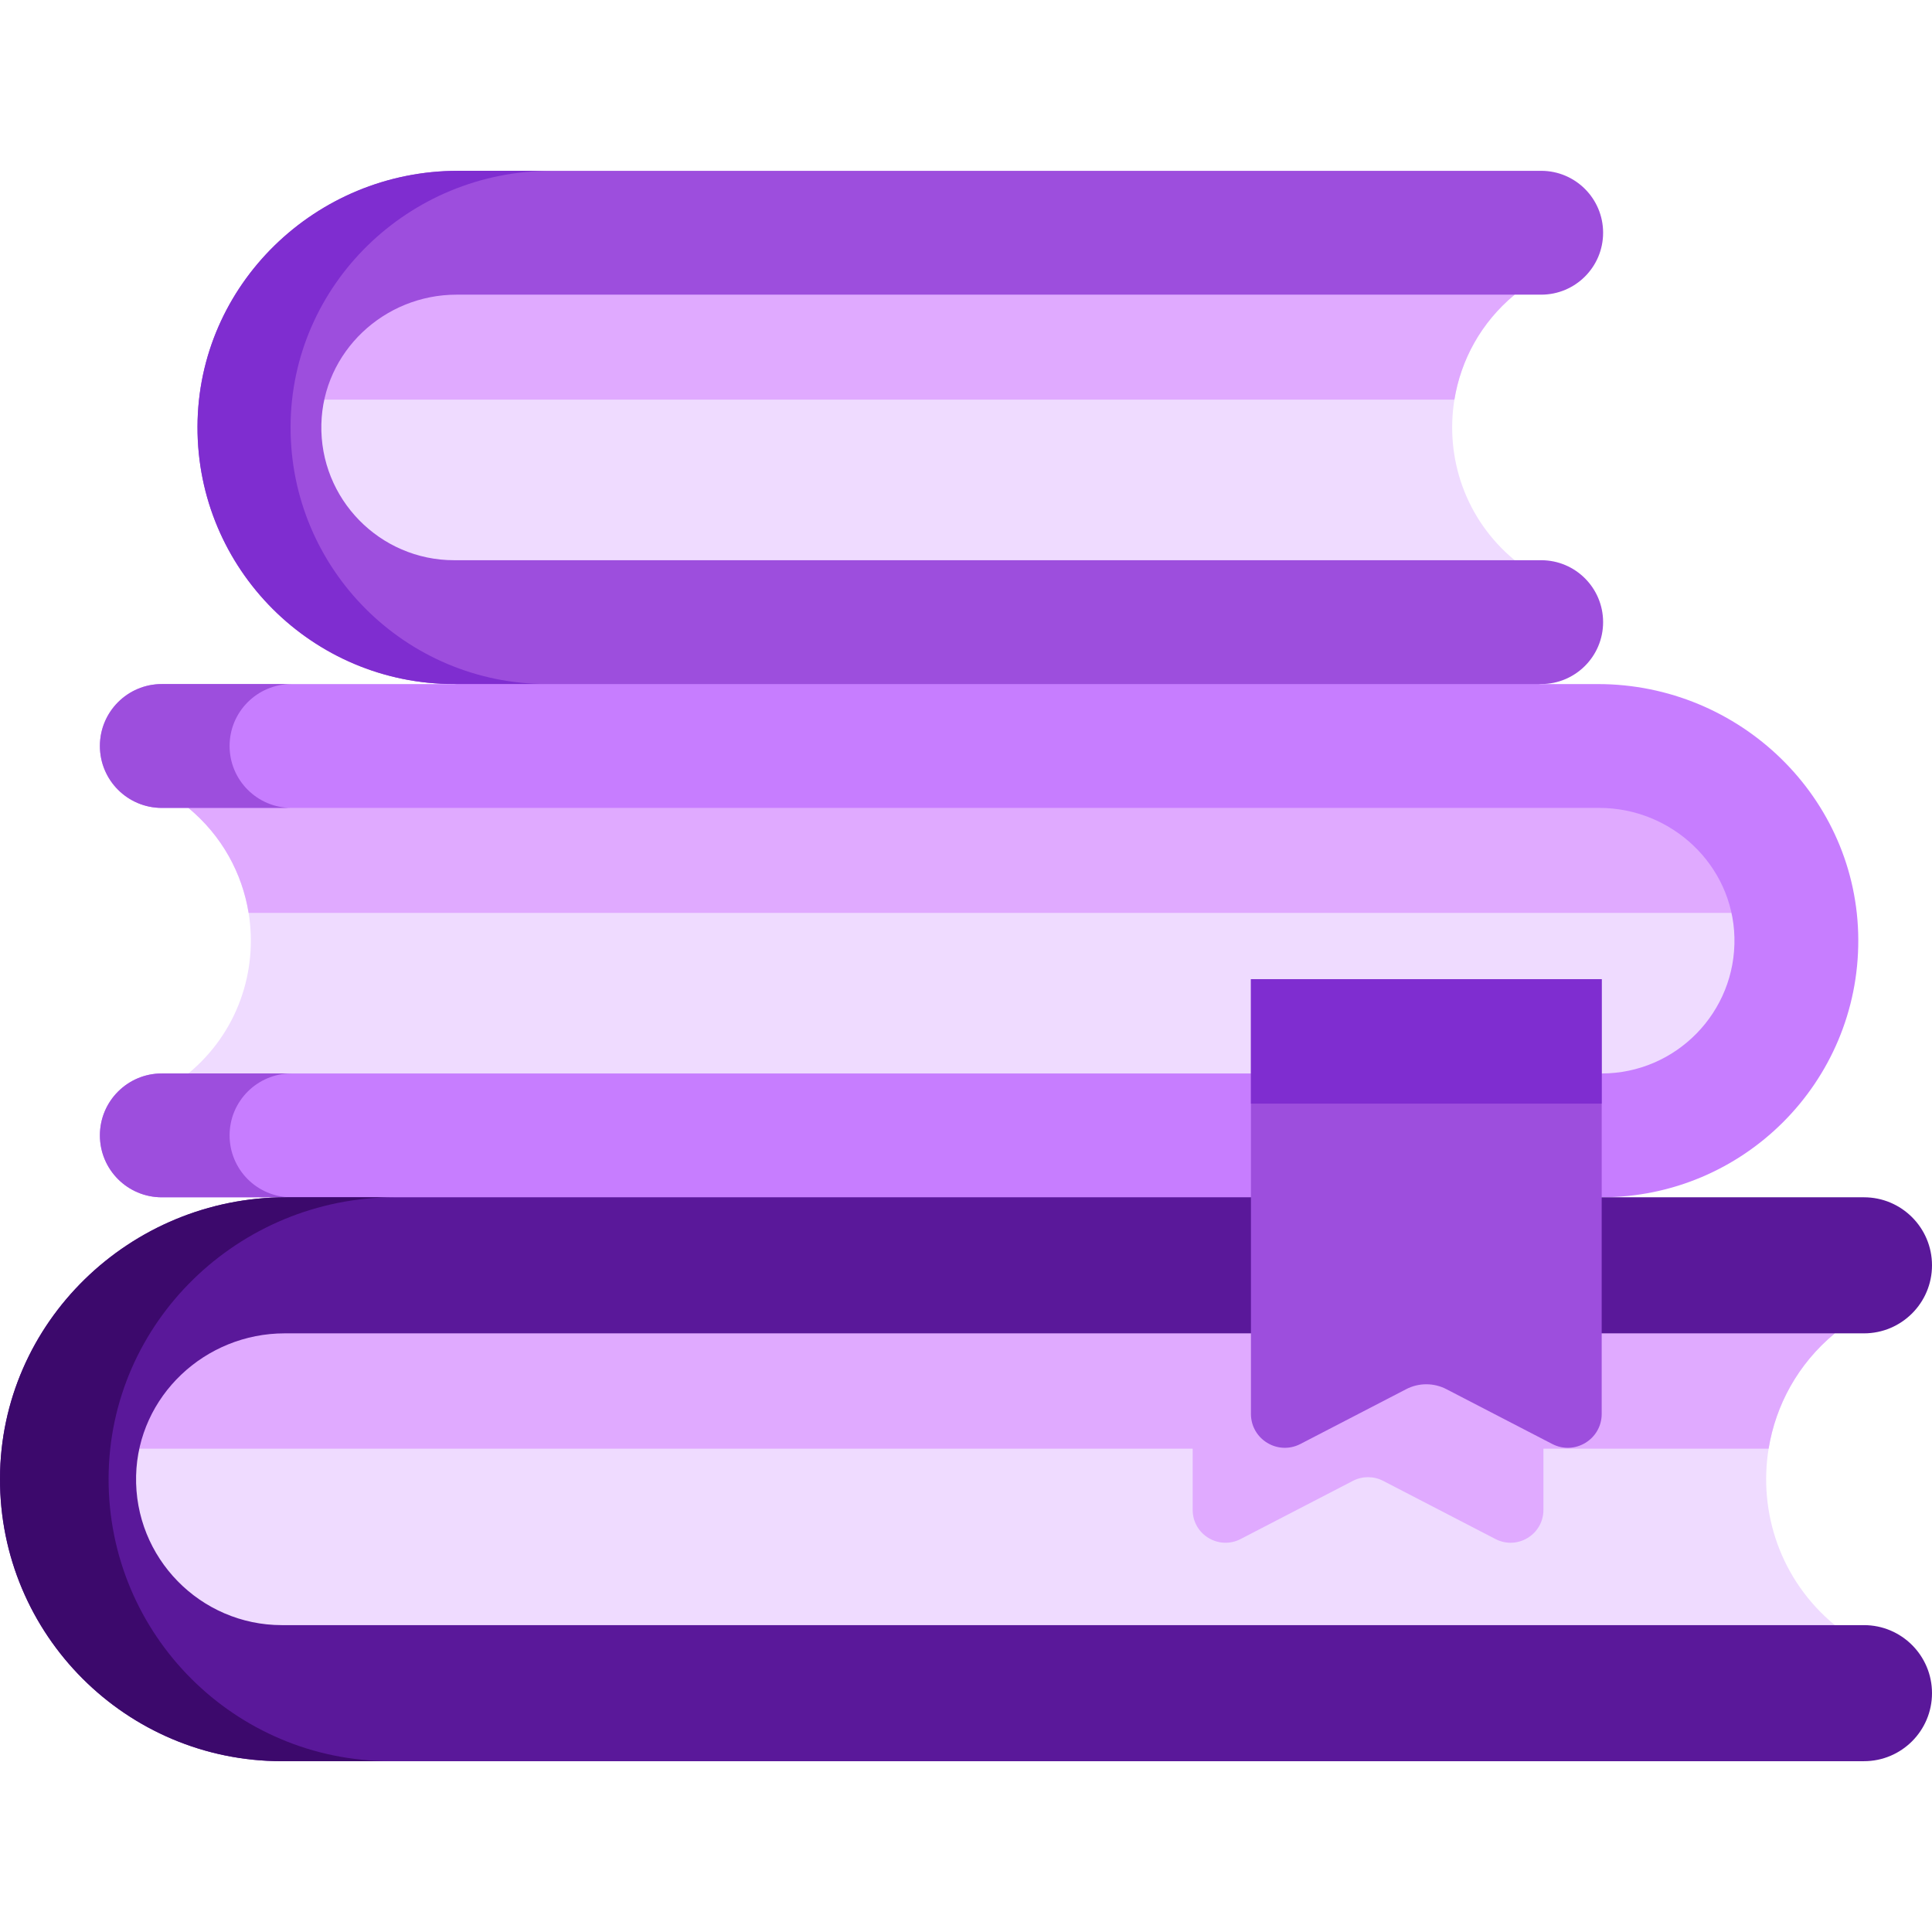
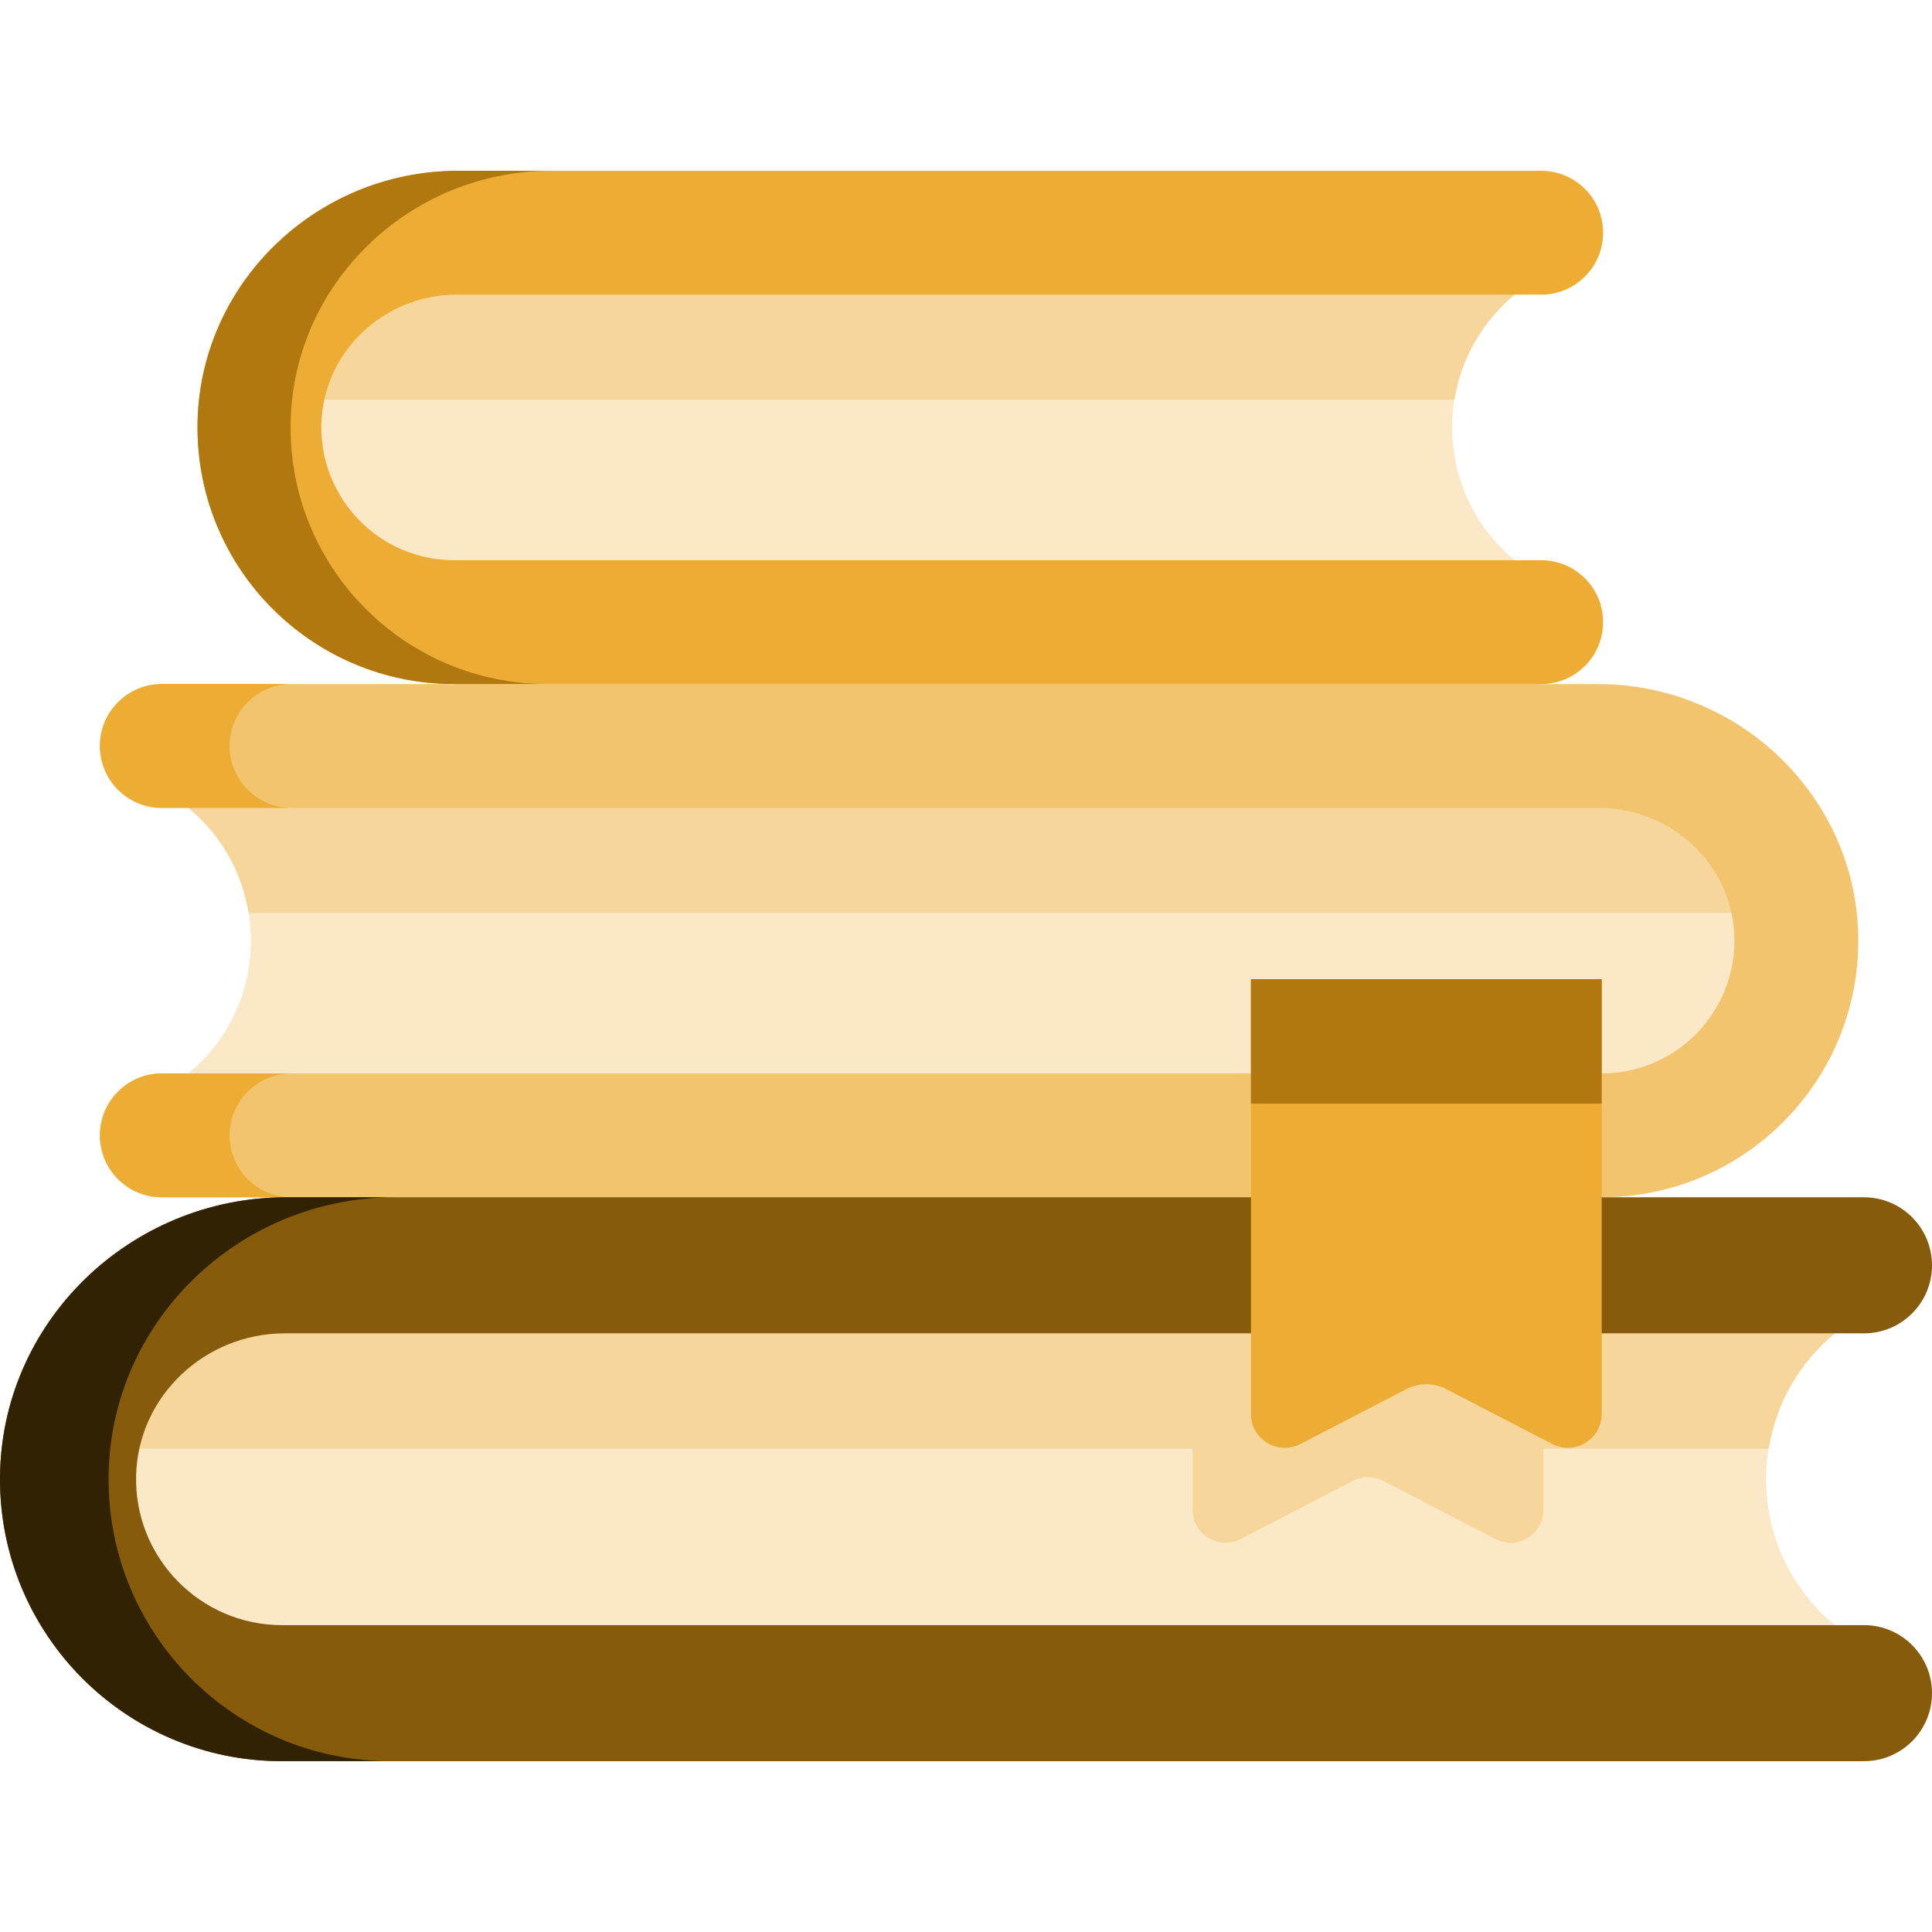
<svg xmlns="http://www.w3.org/2000/svg" version="1.1" width="512" height="512" x="0" y="0" viewBox="0 0 512 512" style="enable-background:new 0 0 512 512" xml:space="preserve" class="">
  <g>
    <g>
      <g>
-         <path d="m401.391 148.454-18.424 18.433h-279.652c-17.154 0-31.061-13.906-31.061-31.061v-39.45c0-17.154 13.906-31.061 31.061-31.061h281.528l16.549 12.779c-8.945 7.407-14.261 17.364-15.958 27.809-2.486 15.333 2.83 31.694 15.957 42.551z" data-original="#ecf4ff" class="" style="fill: rgb(239, 219, 255);" />
-         <path d="m401.391 78.097c-8.945 7.407-14.261 17.364-15.958 27.809h-313.179v-16.447c0-13.333 10.809-24.142 24.142-24.142h288.446z" data-original="#bac0c9" class="" style="fill: rgb(224, 170, 255);" />
-         <path d="m85.166 112.417c-.474 19.79 15.484 36.047 35.178 36.047h288.088c9.062 0 16.408 7.346 16.408 16.408 0 9.062-7.346 16.408-16.408 16.408l-152.432 32.822-135.656-32.822c-18.78 0-35.779-7.613-48.09-19.924-12.35-12.35-19.975-29.435-19.914-48.304.121-37.636 31.379-67.781 69.016-67.781h287.077c9.062 0 16.408 7.346 16.408 16.408 0 9.062-7.346 16.408-16.408 16.408h-287.429c-19.211 0-35.378 15.124-35.838 34.33z" data-original="#dd636e" class="" style="fill: rgb(157, 78, 221);" />
-         <path d="m96.916 161.357c12.311 12.311 29.309 19.924 48.089 19.924h-24.662c-18.78 0-35.778-7.613-48.089-19.924-12.352-12.352-19.975-29.432-19.913-48.305.113-37.632 31.379-67.786 69.012-67.786h24.662c-37.632 0-68.888 30.153-69.012 67.786-.063 18.873 7.561 35.953 19.913 48.305z" data-original="#da4a54" style="fill: rgb(127, 45, 208);" />
+         <path d="m401.391 148.454-18.424 18.433h-279.652c-17.154 0-31.061-13.906-31.061-31.061v-39.45c0-17.154 13.906-31.061 31.061-31.061h281.528l16.549 12.779c-8.945 7.407-14.261 17.364-15.958 27.809-2.486 15.333 2.83 31.694 15.957 42.551z" data-original="#ecf4ff" class="" style="fill: rgb(250, 232, 199);" />
+         <path d="m401.391 78.097c-8.945 7.407-14.261 17.364-15.958 27.809h-313.179v-16.447c0-13.333 10.809-24.142 24.142-24.142h288.446z" data-original="#bac0c9" class="" style="fill: rgb(246, 214, 154);" />
+         <path d="m85.166 112.417c-.474 19.79 15.484 36.047 35.178 36.047h288.088c9.062 0 16.408 7.346 16.408 16.408 0 9.062-7.346 16.408-16.408 16.408l-152.432 32.822-135.656-32.822c-18.78 0-35.779-7.613-48.09-19.924-12.35-12.35-19.975-29.435-19.914-48.304.121-37.636 31.379-67.781 69.016-67.781h287.077c9.062 0 16.408 7.346 16.408 16.408 0 9.062-7.346 16.408-16.408 16.408h-287.429c-19.211 0-35.378 15.124-35.838 34.33z" data-original="#dd636e" class="" style="fill: rgb(237, 172, 51);" />
+         <path d="m96.916 161.357c12.311 12.311 29.309 19.924 48.089 19.924h-24.662c-18.78 0-35.778-7.613-48.089-19.924-12.352-12.352-19.975-29.432-19.913-48.305.113-37.632 31.379-67.786 69.012-67.786h24.662c-37.632 0-68.888 30.153-69.012 67.786-.063 18.873 7.561 35.953 19.913 48.305z" data-original="#da4a54" style="fill: rgb(177, 120, 15);" />
      </g>
      <g>
-         <path d="m49.926 284.47 18.424 18.433h374.224c16.556 0 29.977-13.421 29.977-29.977v-41.616c0-16.556-13.421-29.977-29.977-29.977h-376.099l-16.549 12.779c8.945 7.407 14.261 17.364 15.958 27.809 2.485 15.33-2.831 31.691-15.958 42.549z" data-original="#ecf4ff" class="" style="fill: rgb(239, 219, 255);" />
-         <path d="m49.926 214.112c8.945 7.407 14.261 17.364 15.958 27.809h406.667v-22.944c0-9.745-7.9-17.645-17.645-17.645h-388.431z" data-original="#bac0c9" class="" style="fill: rgb(224, 170, 255);" />
-         <path d="m459.639 248.432c.474 19.79-15.484 36.047-35.178 36.047h-381.576c-9.062 0-16.408 7.346-16.408 16.408 0 9.062 7.346 16.408 16.408 16.408h32.946l52.386 15.571 296.244-15.571c18.78 0 35.779-7.613 48.09-19.924 12.35-12.35 19.975-29.435 19.914-48.304-.121-37.636-31.379-67.781-69.016-67.781h-380.564c-9.062 0-16.408 7.346-16.408 16.408 0 9.062 7.346 16.408 16.408 16.408h380.916c19.211.001 35.378 15.124 35.838 34.33z" data-original="#f5de87" style="fill: rgb(199, 125, 255);" />
+         <path d="m49.926 284.47 18.424 18.433h374.224c16.556 0 29.977-13.421 29.977-29.977v-41.616c0-16.556-13.421-29.977-29.977-29.977h-376.099l-16.549 12.779c8.945 7.407 14.261 17.364 15.958 27.809 2.485 15.33-2.831 31.691-15.958 42.549z" data-original="#ecf4ff" class="" style="fill: rgb(250, 232, 199);" />
+         <path d="m49.926 214.112c8.945 7.407 14.261 17.364 15.958 27.809h406.667v-22.944c0-9.745-7.9-17.645-17.645-17.645h-388.431z" data-original="#bac0c9" class="" style="fill: rgb(246, 214, 154);" />
+         <path d="m459.639 248.432c.474 19.79-15.484 36.047-35.178 36.047h-381.576c-9.062 0-16.408 7.346-16.408 16.408 0 9.062 7.346 16.408 16.408 16.408h32.946l52.386 15.571 296.244-15.571c18.78 0 35.779-7.613 48.09-19.924 12.35-12.35 19.975-29.435 19.914-48.304-.121-37.636-31.379-67.781-69.016-67.781h-380.564c-9.062 0-16.408 7.346-16.408 16.408 0 9.062 7.346 16.408 16.408 16.408h380.916c19.211.001 35.378 15.124 35.838 34.33z" data-original="#f5de87" style="fill: rgb(242, 196, 110);" />
        <g fill="#f1ce73">
-           <path d="m60.843 300.885c0 4.533 1.834 8.633 4.801 11.61 2.977 2.967 7.077 4.801 11.61 4.801h-34.367c-4.533 0-8.633-1.834-11.61-4.801-2.967-2.977-4.801-7.077-4.801-11.61 0-9.066 7.345-16.411 16.411-16.411h34.367c-9.066 0-16.411 7.345-16.411 16.411z" data-original="#f1ce73" style="fill: rgb(157, 78, 221);" />
-           <path d="m60.843 197.692c0 4.533 1.834 8.633 4.801 11.6 2.977 2.977 7.077 4.811 11.61 4.811h-34.367c-4.533 0-8.633-1.834-11.61-4.811-2.967-2.967-4.801-7.067-4.801-11.6 0-9.066 7.345-16.411 16.411-16.411h34.367c-9.066 0-16.411 7.345-16.411 16.411z" data-original="#f1ce73" style="fill: rgb(157, 78, 221);" />
+           <path d="m60.843 300.885c0 4.533 1.834 8.633 4.801 11.61 2.977 2.967 7.077 4.801 11.61 4.801h-34.367c-4.533 0-8.633-1.834-11.61-4.801-2.967-2.977-4.801-7.077-4.801-11.61 0-9.066 7.345-16.411 16.411-16.411h34.367c-9.066 0-16.411 7.345-16.411 16.411z" data-original="#f1ce73" style="fill: rgb(237, 172, 51);" />
+           <path d="m60.843 197.692c0 4.533 1.834 8.633 4.801 11.6 2.977 2.977 7.077 4.811 11.61 4.811h-34.367c-4.533 0-8.633-1.834-11.61-4.811-2.967-2.967-4.801-7.067-4.801-11.6 0-9.066 7.345-16.411 16.411-16.411h34.367c-9.066 0-16.411 7.345-16.411 16.411z" data-original="#f1ce73" style="fill: rgb(237, 172, 51);" />
        </g>
      </g>
-       <path d="m486.235 430.667-20.243 20.253h-407.201c-20.384 0-36.909-16.525-36.909-36.909v-37.781c0-20.384 16.525-36.909 36.909-36.909h409.262l18.183 14.041c-9.828 8.139-15.669 19.079-17.534 30.555-2.731 16.844 3.11 34.82 17.533 46.75z" data-original="#ecf4ff" class="" style="fill: rgb(239, 219, 255);" />
-       <path d="m409.023 348.025v52.107c0 6.525-6.913 10.729-12.707 7.729l-29.772-15.42c-2.511-1.3-5.496-1.3-8.007 0l-29.76 15.418c-5.794 3.001-12.707-1.203-12.707-7.728v-52.105c0-4.807 3.897-8.704 8.704-8.704h75.546c4.806-.001 8.703 3.896 8.703 8.703z" data-original="#bac0c9" class="" style="fill: rgb(224, 170, 255);" />
-       <path d="m486.235 353.362c-9.828 8.139-15.669 19.079-17.534 30.555h-446.82v-21.115c0-12.968 10.513-23.481 23.481-23.481h422.69z" data-original="#bac0c9" class="" style="fill: rgb(224, 170, 255);" />
-       <path d="m36.068 391.071c-.521 21.744 17.013 39.606 38.651 39.606h419.252c9.957 0 18.028 8.071 18.028 18.028 0 9.957-8.071 18.028-18.028 18.028h-419.252c-20.635 0-39.312-8.365-52.838-21.891-13.57-13.569-21.947-32.341-21.881-53.073.133-41.353 34.477-74.474 75.83-74.474h418.141c9.957 0 18.028 8.071 18.028 18.028 0 9.957-8.071 18.028-18.028 18.028h-418.526c-21.109.001-38.872 16.618-39.377 37.72z" data-original="#b7e4fc" style="fill: rgb(90, 24, 154);" />
-       <path d="m28.777 391.767c.133-41.353 34.477-74.474 75.83-74.474h-28.776c-41.353 0-75.697 33.121-75.83 74.474-.067 20.732 8.311 39.504 21.881 53.073 13.526 13.526 32.203 21.891 52.838 21.891h28.776c-20.635 0-39.312-8.365-52.838-21.891-13.57-13.569-21.948-32.341-21.881-53.073z" data-original="#97ccfa" style="fill: rgb(60, 9, 108);" />
-       <path d="m424.465 259.492v115.203c0 6.732-7.133 11.07-13.11 7.974l-28.047-14.527c-3.339-1.729-7.31-1.729-10.649.001l-28.036 14.525c-5.978 3.097-13.111-1.242-13.111-7.974v-115.202z" data-original="#dd636e" class="" style="fill: rgb(157, 78, 221);" />
-       <path d="m331.512 259.492h92.953v32.976h-92.953z" data-original="#da4a54" style="fill: rgb(127, 45, 208);" />
+       <path d="m486.235 430.667-20.243 20.253h-407.201c-20.384 0-36.909-16.525-36.909-36.909v-37.781c0-20.384 16.525-36.909 36.909-36.909h409.262l18.183 14.041c-9.828 8.139-15.669 19.079-17.534 30.555-2.731 16.844 3.11 34.82 17.533 46.75z" data-original="#ecf4ff" class="" style="fill: rgb(250, 232, 199);" />
+       <path d="m409.023 348.025v52.107c0 6.525-6.913 10.729-12.707 7.729l-29.772-15.42c-2.511-1.3-5.496-1.3-8.007 0l-29.76 15.418c-5.794 3.001-12.707-1.203-12.707-7.728v-52.105c0-4.807 3.897-8.704 8.704-8.704h75.546c4.806-.001 8.703 3.896 8.703 8.703z" data-original="#bac0c9" class="" style="fill: rgb(246, 214, 154);" />
+       <path d="m486.235 353.362c-9.828 8.139-15.669 19.079-17.534 30.555h-446.82v-21.115c0-12.968 10.513-23.481 23.481-23.481h422.69z" data-original="#bac0c9" class="" style="fill: rgb(246, 214, 154);" />
+       <path d="m36.068 391.071c-.521 21.744 17.013 39.606 38.651 39.606h419.252c9.957 0 18.028 8.071 18.028 18.028 0 9.957-8.071 18.028-18.028 18.028h-419.252c-20.635 0-39.312-8.365-52.838-21.891-13.57-13.569-21.947-32.341-21.881-53.073.133-41.353 34.477-74.474 75.83-74.474h418.141c9.957 0 18.028 8.071 18.028 18.028 0 9.957-8.071 18.028-18.028 18.028h-418.526c-21.109.001-38.872 16.618-39.377 37.72z" data-original="#b7e4fc" style="fill: rgb(134, 91, 12);" />
+       <path d="m28.777 391.767c.133-41.353 34.477-74.474 75.83-74.474h-28.776c-41.353 0-75.697 33.121-75.83 74.474-.067 20.732 8.311 39.504 21.881 53.073 13.526 13.526 32.203 21.891 52.838 21.891h28.776c-20.635 0-39.312-8.365-52.838-21.891-13.57-13.569-21.948-32.341-21.881-53.073z" data-original="#97ccfa" style="fill: rgb(50, 34, 4);" />
+       <path d="m424.465 259.492v115.203c0 6.732-7.133 11.07-13.11 7.974l-28.047-14.527c-3.339-1.729-7.31-1.729-10.649.001l-28.036 14.525c-5.978 3.097-13.111-1.242-13.111-7.974v-115.202z" data-original="#dd636e" class="" style="fill: rgb(237, 172, 51);" />
+       <path d="m331.512 259.492h92.953v32.976h-92.953z" data-original="#da4a54" style="fill: rgb(177, 120, 15);" />
    </g>
  </g>
</svg>
